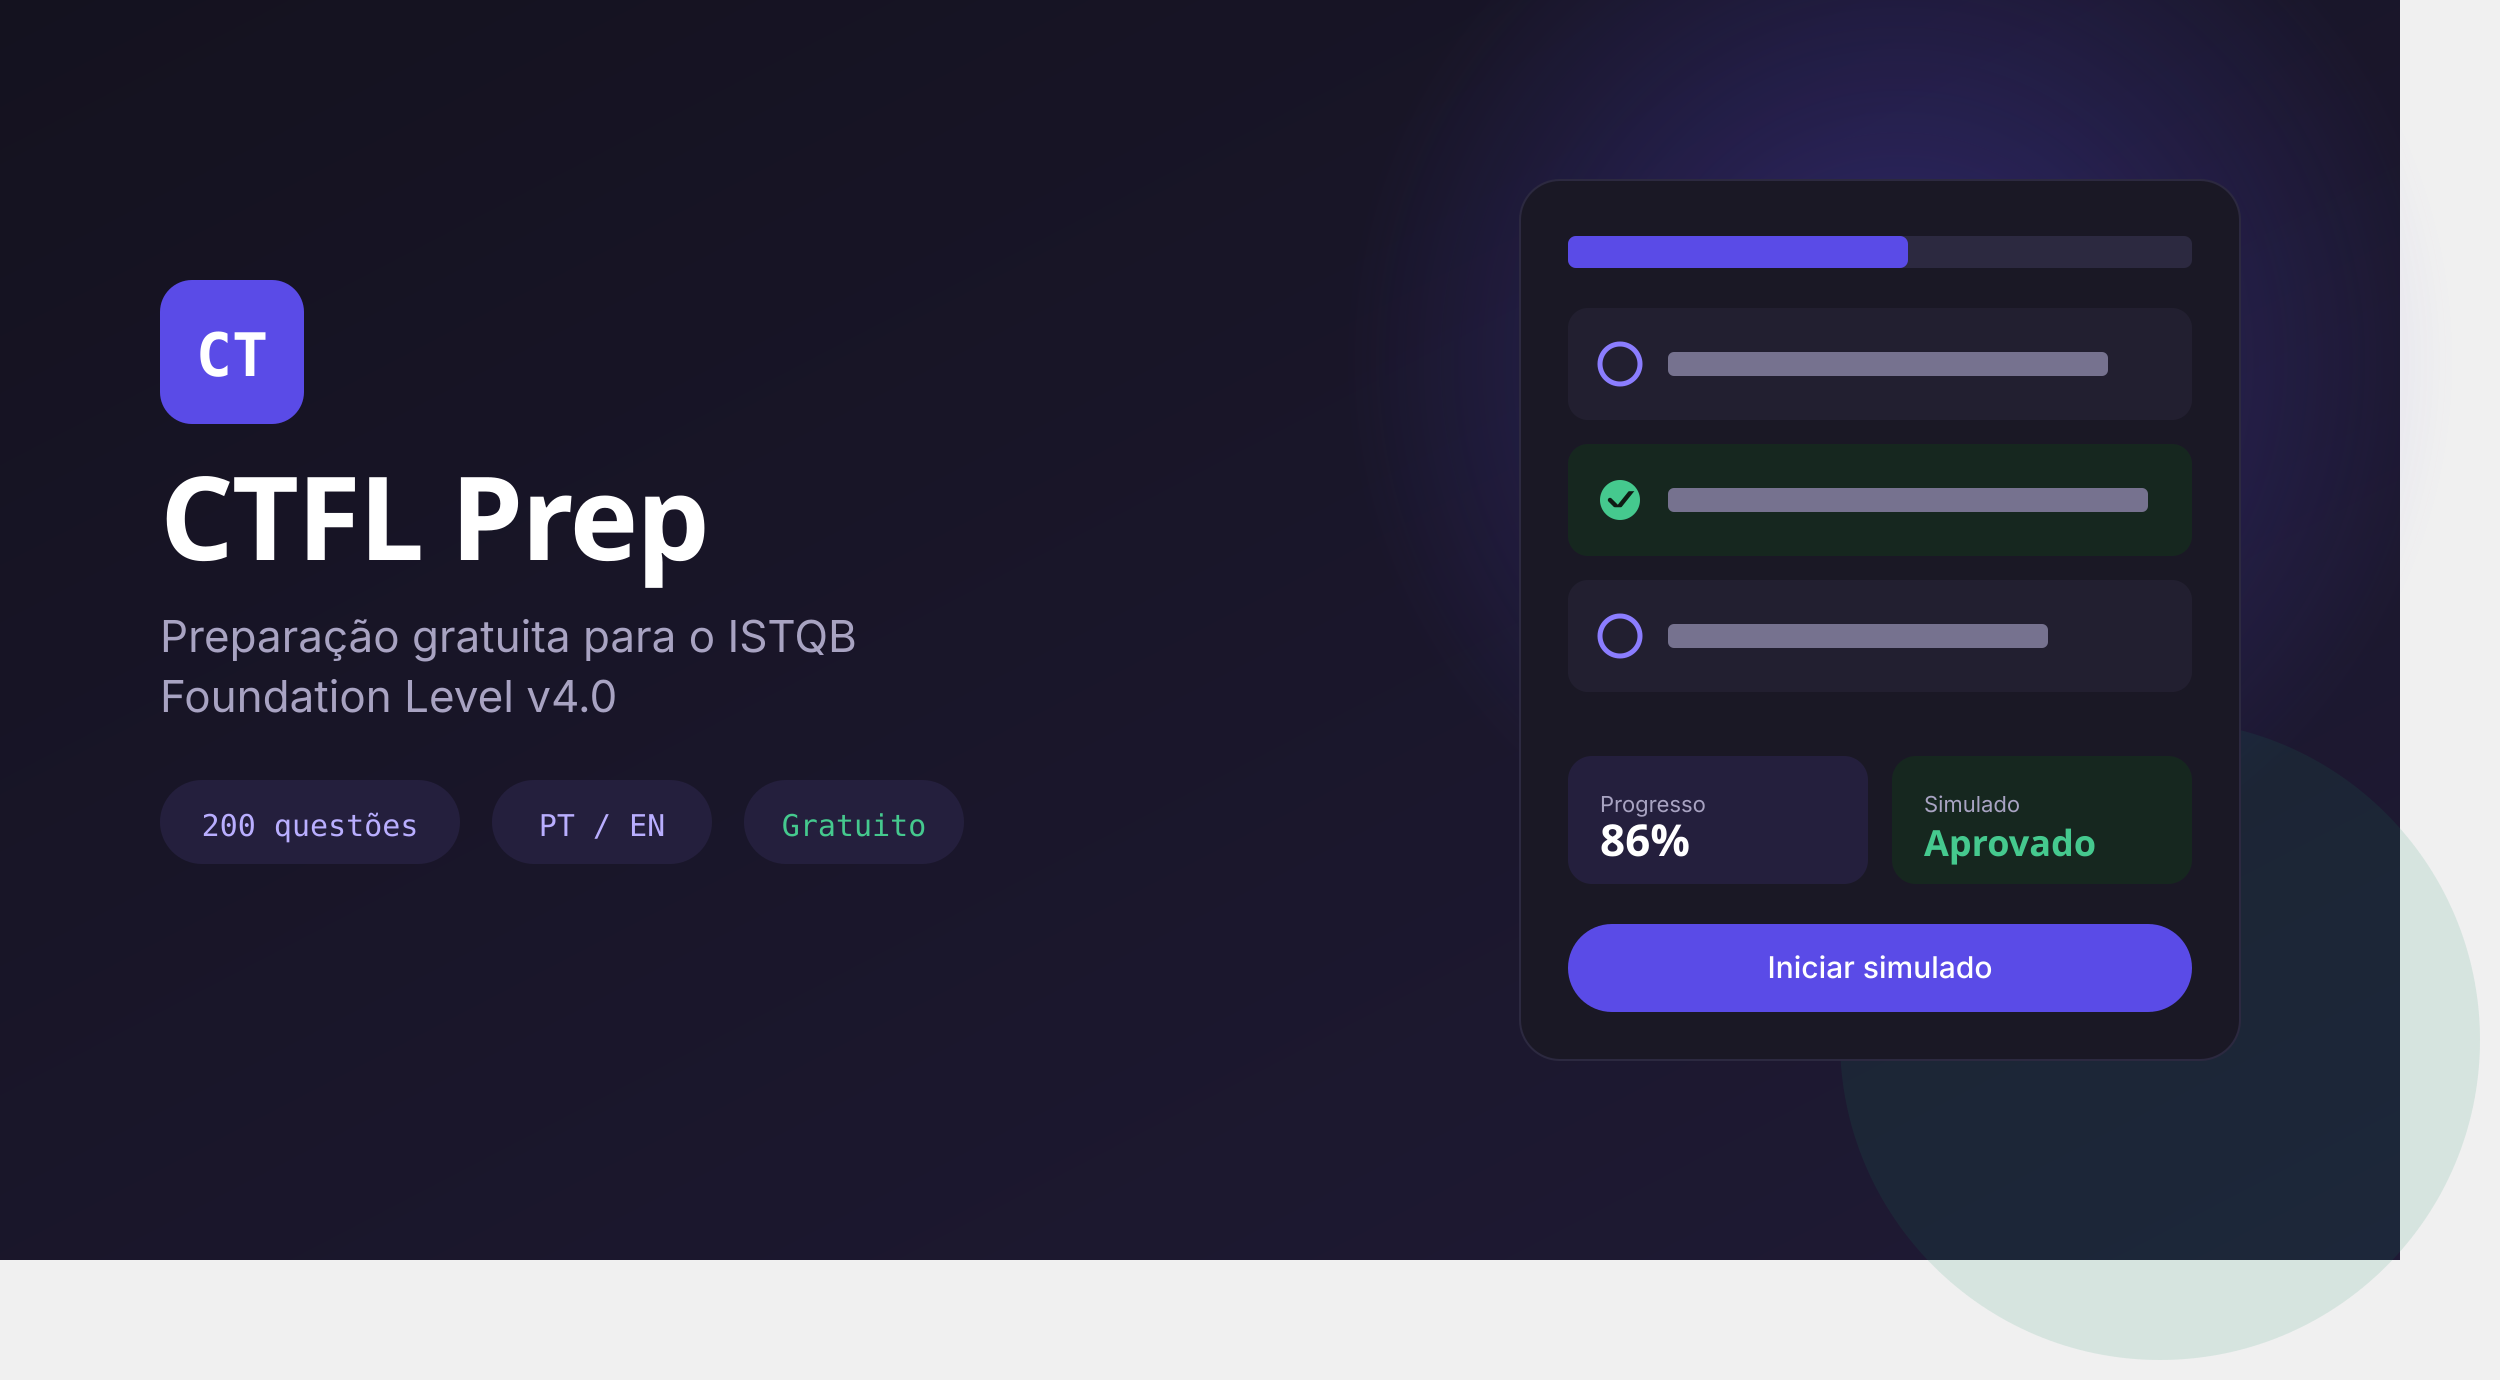
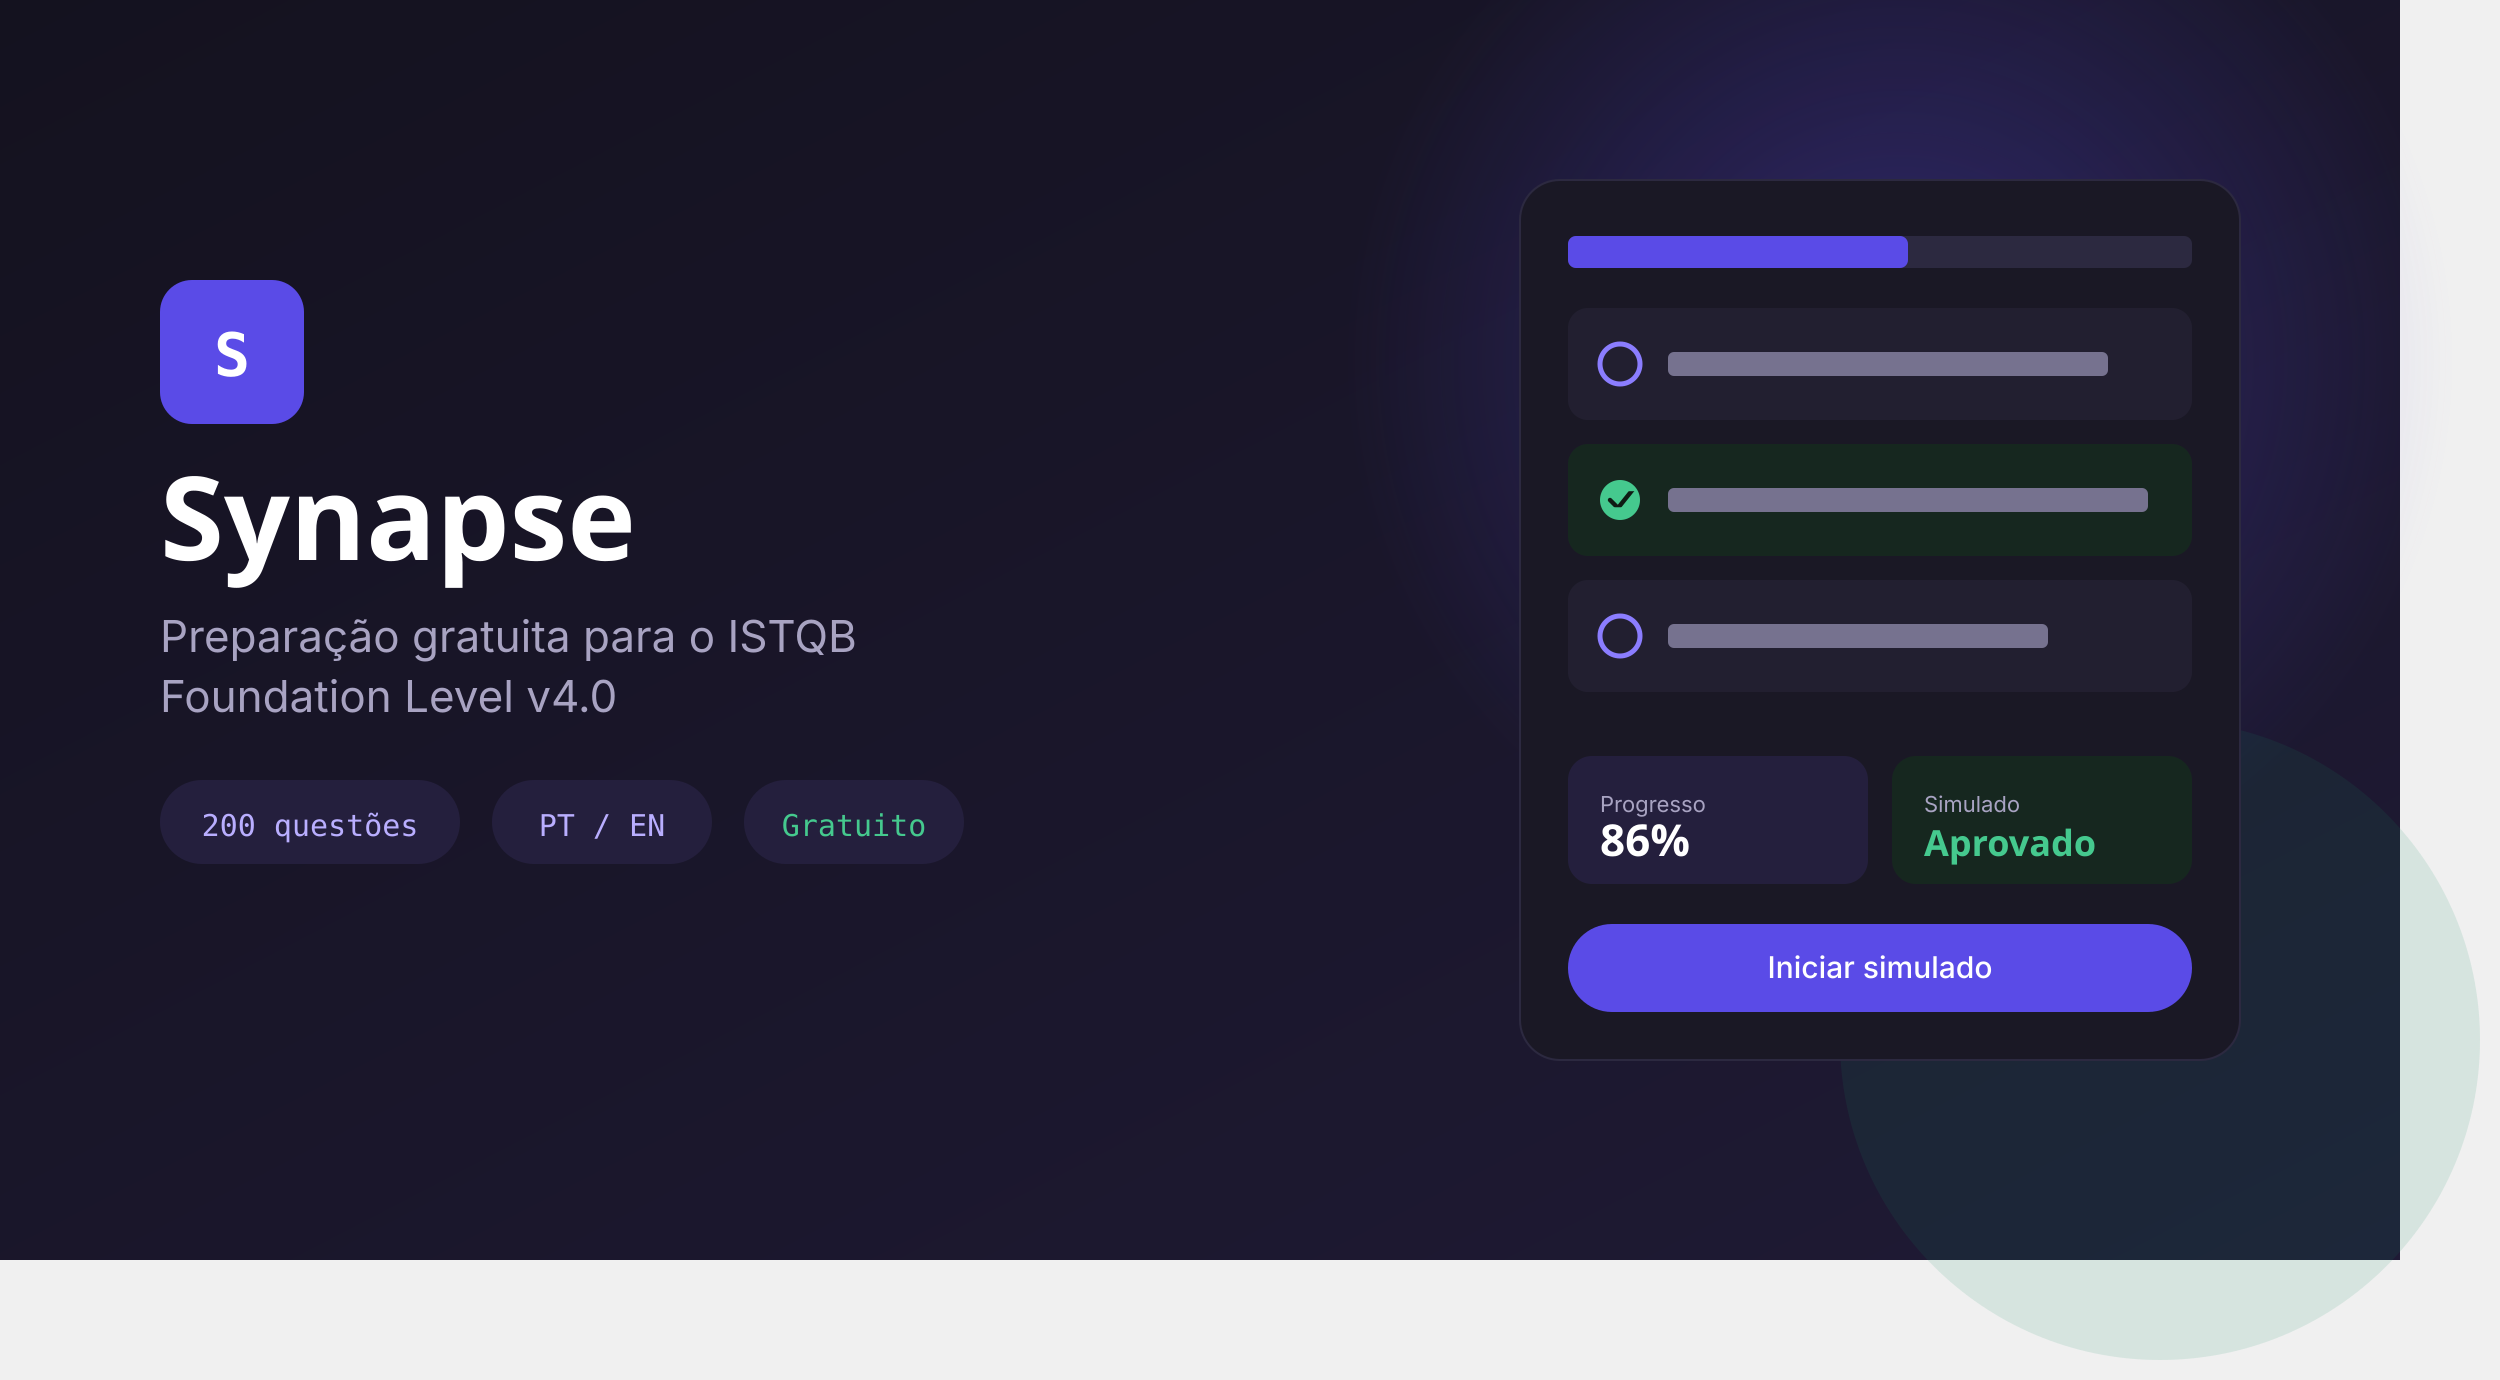
<svg xmlns="http://www.w3.org/2000/svg" width="100%" viewBox="0 0 1250 690" role="img" style="">
  <defs>
    <linearGradient id="bg" x1="0" y1="0" x2="1" y2="1">
      <stop offset="0%" stop-color="#14121f" />
      <stop offset="100%" stop-color="#1f1a35" />
    </linearGradient>
    <radialGradient id="glow1" cx="50%" cy="50%" r="50%">
      <stop offset="0%" stop-color="#5a4be7" stop-opacity="0.35" />
      <stop offset="100%" stop-color="#5a4be7" stop-opacity="0" />
    </radialGradient>
    <mask id="imagine-text-gaps-ql1v8f" maskUnits="userSpaceOnUse">
      <rect x="0" y="0" width="1250" height="690" fill="white" />
      <rect x="13.941" y="18.826" width="44.117" height="37.968" fill="black" rx="2" />
      <rect x="-4" y="85.35" width="291.128" height="70.237" fill="black" rx="2" />
      <rect x="-4" y="163.619" width="341.761" height="29.476" fill="black" rx="2" />
      <rect x="-4" y="193.619" width="224.439" height="29.476" fill="black" rx="2" />
      <rect x="16.824" y="12.413" width="116.352" height="20.984" fill="black" rx="2" />
      <rect x="185.394" y="12.413" width="71.212" height="20.984" fill="black" rx="2" />
      <rect x="306.883" y="12.413" width="80.235" height="20.984" fill="black" rx="2" />
      <rect x="36" y="303.81" width="58.103" height="16.621" fill="black" rx="2" />
      <rect x="36" y="315.619" width="52.026" height="29.476" fill="black" rx="2" />
      <rect x="12" y="15.81" width="53.83" height="15.889" fill="black" rx="2" />
      <rect x="12" y="31.016" width="91.964" height="24.752" fill="black" rx="2" />
      <rect x="123.894" y="383.413" width="112.213" height="20.984" fill="black" rx="2" />
    </mask>
  </defs>
  <rect width="1200" height="630" fill="url(#bg)" style="stroke:none;color:rgb(0, 0, 0);stroke-width:1px;stroke-linecap:butt;stroke-linejoin:miter;opacity:1;font-family:&quot;Anthropic Sans&quot;, -apple-system, &quot;system-ui&quot;, &quot;Segoe UI&quot;, sans-serif;font-size:16px;font-weight:400;text-anchor:start;dominant-baseline:auto" />
  <circle cx="950" cy="180" r="280" fill="url(#glow1)" style="stroke:none;color:rgb(0, 0, 0);stroke-width:1px;stroke-linecap:butt;stroke-linejoin:miter;opacity:1;font-family:&quot;Anthropic Sans&quot;, -apple-system, &quot;system-ui&quot;, &quot;Segoe UI&quot;, sans-serif;font-size:16px;font-weight:400;text-anchor:start;dominant-baseline:auto" />
  <circle cx="1080" cy="520" r="160" fill="#0f8a5f" opacity="0.12" style="fill:rgb(15, 138, 95);stroke:none;color:rgb(0, 0, 0);stroke-width:1px;stroke-linecap:butt;stroke-linejoin:miter;opacity:0.12;font-family:&quot;Anthropic Sans&quot;, -apple-system, &quot;system-ui&quot;, &quot;Segoe UI&quot;, sans-serif;font-size:16px;font-weight:400;text-anchor:start;dominant-baseline:auto" />
  <g transform="translate(80,140)" style="fill:rgb(0, 0, 0);stroke:none;color:rgb(0, 0, 0);stroke-width:1px;stroke-linecap:butt;stroke-linejoin:miter;opacity:1;font-family:&quot;Anthropic Sans&quot;, -apple-system, &quot;system-ui&quot;, &quot;Segoe UI&quot;, sans-serif;font-size:16px;font-weight:400;text-anchor:start;dominant-baseline:auto">
    <rect x="0" y="0" width="72" height="72" rx="16" fill="#5a4be7" style="fill:rgb(90, 75, 231);stroke:none;color:rgb(0, 0, 0);stroke-width:1px;stroke-linecap:butt;stroke-linejoin:miter;opacity:1;font-family:&quot;Anthropic Sans&quot;, -apple-system, &quot;system-ui&quot;, &quot;Segoe UI&quot;, sans-serif;font-size:16px;font-weight:400;text-anchor:start;dominant-baseline:auto" />
-     <text x="36" y="48" text-anchor="middle" font-family="'JetBrains Mono', monospace" font-size="30" font-weight="700" fill="#ffffff" style="fill:rgb(255, 255, 255);stroke:none;color:rgb(0, 0, 0);stroke-width:1px;stroke-linecap:butt;stroke-linejoin:miter;opacity:1;font-family:&quot;JetBrains Mono&quot;, monospace;font-size:30px;font-weight:700;text-anchor:middle;dominant-baseline:auto">CT</text>
-     <text x="0" y="140" font-family="'Space Grotesk', sans-serif" font-size="58" font-weight="700" fill="#ffffff" letter-spacing="-1" style="fill:rgb(255, 255, 255);stroke:none;color:rgb(0, 0, 0);stroke-width:1px;stroke-linecap:butt;stroke-linejoin:miter;opacity:1;font-family:&quot;Space Grotesk&quot;, sans-serif;font-size:58px;font-weight:700;text-anchor:start;dominant-baseline:auto">CTFL Prep</text>
+     <text x="36" y="48" text-anchor="middle" font-family="'JetBrains Mono', monospace" font-size="30" font-weight="700" fill="#ffffff">S</text>
+     <text x="0" y="140" font-family="'Space Grotesk', sans-serif" font-size="58" font-weight="700" fill="#ffffff">Synapse</text>
    <text x="0" y="186" font-family="'Inter', sans-serif" font-size="22" fill="#a8a3c2" style="fill:rgb(168, 163, 194);stroke:none;color:rgb(0, 0, 0);stroke-width:1px;stroke-linecap:butt;stroke-linejoin:miter;opacity:1;font-family:Inter, sans-serif;font-size:22px;font-weight:400;text-anchor:start;dominant-baseline:auto">Preparação gratuita para o ISTQB</text>
    <text x="0" y="216" font-family="'Inter', sans-serif" font-size="22" fill="#a8a3c2" style="fill:rgb(168, 163, 194);stroke:none;color:rgb(0, 0, 0);stroke-width:1px;stroke-linecap:butt;stroke-linejoin:miter;opacity:1;font-family:Inter, sans-serif;font-size:22px;font-weight:400;text-anchor:start;dominant-baseline:auto">Foundation Level v4.0</text>
    <g transform="translate(0,250)" style="fill:rgb(0, 0, 0);stroke:none;color:rgb(0, 0, 0);stroke-width:1px;stroke-linecap:butt;stroke-linejoin:miter;opacity:1;font-family:&quot;Anthropic Sans&quot;, -apple-system, &quot;system-ui&quot;, &quot;Segoe UI&quot;, sans-serif;font-size:16px;font-weight:400;text-anchor:start;dominant-baseline:auto">
      <rect x="0" y="0" width="150" height="42" rx="21" fill="#241f3d" style="fill:rgb(36, 31, 61);stroke:none;color:rgb(0, 0, 0);stroke-width:1px;stroke-linecap:butt;stroke-linejoin:miter;opacity:1;font-family:&quot;Anthropic Sans&quot;, -apple-system, &quot;system-ui&quot;, &quot;Segoe UI&quot;, sans-serif;font-size:16px;font-weight:400;text-anchor:start;dominant-baseline:auto" />
      <text x="75" y="28" text-anchor="middle" font-family="'JetBrains Mono', monospace" font-size="15" fill="#b9aeff" style="fill:rgb(185, 174, 255);stroke:none;color:rgb(0, 0, 0);stroke-width:1px;stroke-linecap:butt;stroke-linejoin:miter;opacity:1;font-family:&quot;JetBrains Mono&quot;, monospace;font-size:15px;font-weight:400;text-anchor:middle;dominant-baseline:auto">200 questões</text>
      <rect x="166" y="0" width="110" height="42" rx="21" fill="#241f3d" style="fill:rgb(36, 31, 61);stroke:none;color:rgb(0, 0, 0);stroke-width:1px;stroke-linecap:butt;stroke-linejoin:miter;opacity:1;font-family:&quot;Anthropic Sans&quot;, -apple-system, &quot;system-ui&quot;, &quot;Segoe UI&quot;, sans-serif;font-size:16px;font-weight:400;text-anchor:start;dominant-baseline:auto" />
      <text x="221" y="28" text-anchor="middle" font-family="'JetBrains Mono', monospace" font-size="15" fill="#b9aeff" style="fill:rgb(185, 174, 255);stroke:none;color:rgb(0, 0, 0);stroke-width:1px;stroke-linecap:butt;stroke-linejoin:miter;opacity:1;font-family:&quot;JetBrains Mono&quot;, monospace;font-size:15px;font-weight:400;text-anchor:middle;dominant-baseline:auto">PT / EN</text>
      <rect x="292" y="0" width="110" height="42" rx="21" fill="#241f3d" style="fill:rgb(36, 31, 61);stroke:none;color:rgb(0, 0, 0);stroke-width:1px;stroke-linecap:butt;stroke-linejoin:miter;opacity:1;font-family:&quot;Anthropic Sans&quot;, -apple-system, &quot;system-ui&quot;, &quot;Segoe UI&quot;, sans-serif;font-size:16px;font-weight:400;text-anchor:start;dominant-baseline:auto" />
      <text x="347" y="28" text-anchor="middle" font-family="'JetBrains Mono', monospace" font-size="15" fill="#45c98e" style="fill:rgb(69, 201, 142);stroke:none;color:rgb(0, 0, 0);stroke-width:1px;stroke-linecap:butt;stroke-linejoin:miter;opacity:1;font-family:&quot;JetBrains Mono&quot;, monospace;font-size:15px;font-weight:400;text-anchor:middle;dominant-baseline:auto">Gratuito</text>
    </g>
  </g>
  <g transform="translate(760,90)" style="fill:rgb(0, 0, 0);stroke:none;color:rgb(0, 0, 0);stroke-width:1px;stroke-linecap:butt;stroke-linejoin:miter;opacity:1;font-family:&quot;Anthropic Sans&quot;, -apple-system, &quot;system-ui&quot;, &quot;Segoe UI&quot;, sans-serif;font-size:16px;font-weight:400;text-anchor:start;dominant-baseline:auto">
    <rect x="0" y="0" width="360" height="440" rx="20" fill="#1a1825" stroke="#2c2940" stroke-width="1" style="fill:rgb(26, 24, 37);stroke:rgb(44, 41, 64);color:rgb(0, 0, 0);stroke-width:1px;stroke-linecap:butt;stroke-linejoin:miter;opacity:1;font-family:&quot;Anthropic Sans&quot;, -apple-system, &quot;system-ui&quot;, &quot;Segoe UI&quot;, sans-serif;font-size:16px;font-weight:400;text-anchor:start;dominant-baseline:auto" />
    <rect x="24" y="28" width="312" height="16" rx="4" fill="#2c2940" style="fill:rgb(44, 41, 64);stroke:none;color:rgb(0, 0, 0);stroke-width:1px;stroke-linecap:butt;stroke-linejoin:miter;opacity:1;font-family:&quot;Anthropic Sans&quot;, -apple-system, &quot;system-ui&quot;, &quot;Segoe UI&quot;, sans-serif;font-size:16px;font-weight:400;text-anchor:start;dominant-baseline:auto" />
    <rect x="24" y="28" width="170" height="16" rx="4" fill="#5a4be7" style="fill:rgb(90, 75, 231);stroke:none;color:rgb(0, 0, 0);stroke-width:1px;stroke-linecap:butt;stroke-linejoin:miter;opacity:1;font-family:&quot;Anthropic Sans&quot;, -apple-system, &quot;system-ui&quot;, &quot;Segoe UI&quot;, sans-serif;font-size:16px;font-weight:400;text-anchor:start;dominant-baseline:auto" />
    <rect x="24" y="64" width="312" height="56" rx="10" fill="#221f30" style="fill:rgb(34, 31, 48);stroke:none;color:rgb(0, 0, 0);stroke-width:1px;stroke-linecap:butt;stroke-linejoin:miter;opacity:1;font-family:&quot;Anthropic Sans&quot;, -apple-system, &quot;system-ui&quot;, &quot;Segoe UI&quot;, sans-serif;font-size:16px;font-weight:400;text-anchor:start;dominant-baseline:auto" />
    <circle cx="50" cy="92" r="10" fill="none" stroke="#8b7dff" stroke-width="2.5" style="fill:none;stroke:rgb(139, 125, 255);color:rgb(0, 0, 0);stroke-width:2.5px;stroke-linecap:butt;stroke-linejoin:miter;opacity:1;font-family:&quot;Anthropic Sans&quot;, -apple-system, &quot;system-ui&quot;, &quot;Segoe UI&quot;, sans-serif;font-size:16px;font-weight:400;text-anchor:start;dominant-baseline:auto" />
    <rect x="74" y="86" width="220" height="12" rx="3" fill="#76728f" style="fill:rgb(118, 114, 143);stroke:none;color:rgb(0, 0, 0);stroke-width:1px;stroke-linecap:butt;stroke-linejoin:miter;opacity:1;font-family:&quot;Anthropic Sans&quot;, -apple-system, &quot;system-ui&quot;, &quot;Segoe UI&quot;, sans-serif;font-size:16px;font-weight:400;text-anchor:start;dominant-baseline:auto" />
    <rect x="24" y="132" width="312" height="56" rx="10" fill="#16271f" style="fill:rgb(22, 39, 31);stroke:none;color:rgb(0, 0, 0);stroke-width:1px;stroke-linecap:butt;stroke-linejoin:miter;opacity:1;font-family:&quot;Anthropic Sans&quot;, -apple-system, &quot;system-ui&quot;, &quot;Segoe UI&quot;, sans-serif;font-size:16px;font-weight:400;text-anchor:start;dominant-baseline:auto" />
    <circle cx="50" cy="160" r="10" fill="#45c98e" style="fill:rgb(69, 201, 142);stroke:none;color:rgb(0, 0, 0);stroke-width:1px;stroke-linecap:butt;stroke-linejoin:miter;opacity:1;font-family:&quot;Anthropic Sans&quot;, -apple-system, &quot;system-ui&quot;, &quot;Segoe UI&quot;, sans-serif;font-size:16px;font-weight:400;text-anchor:start;dominant-baseline:auto" />
    <path d="M45 160 L49 164 L57 154" fill="none" stroke="#0f1c14" stroke-width="2.2" stroke-linecap="round" stroke-linejoin="round" mask="url(#imagine-text-gaps-ql1v8f)" style="fill:none;stroke:rgb(15, 28, 20);color:rgb(0, 0, 0);stroke-width:2.2px;stroke-linecap:round;stroke-linejoin:round;opacity:1;font-family:&quot;Anthropic Sans&quot;, -apple-system, &quot;system-ui&quot;, &quot;Segoe UI&quot;, sans-serif;font-size:16px;font-weight:400;text-anchor:start;dominant-baseline:auto" />
    <rect x="74" y="154" width="240" height="12" rx="3" fill="#76728f" style="fill:rgb(118, 114, 143);stroke:none;color:rgb(0, 0, 0);stroke-width:1px;stroke-linecap:butt;stroke-linejoin:miter;opacity:1;font-family:&quot;Anthropic Sans&quot;, -apple-system, &quot;system-ui&quot;, &quot;Segoe UI&quot;, sans-serif;font-size:16px;font-weight:400;text-anchor:start;dominant-baseline:auto" />
    <rect x="24" y="200" width="312" height="56" rx="10" fill="#221f30" style="fill:rgb(34, 31, 48);stroke:none;color:rgb(0, 0, 0);stroke-width:1px;stroke-linecap:butt;stroke-linejoin:miter;opacity:1;font-family:&quot;Anthropic Sans&quot;, -apple-system, &quot;system-ui&quot;, &quot;Segoe UI&quot;, sans-serif;font-size:16px;font-weight:400;text-anchor:start;dominant-baseline:auto" />
    <circle cx="50" cy="228" r="10" fill="none" stroke="#8b7dff" stroke-width="2.5" style="fill:none;stroke:rgb(139, 125, 255);color:rgb(0, 0, 0);stroke-width:2.5px;stroke-linecap:butt;stroke-linejoin:miter;opacity:1;font-family:&quot;Anthropic Sans&quot;, -apple-system, &quot;system-ui&quot;, &quot;Segoe UI&quot;, sans-serif;font-size:16px;font-weight:400;text-anchor:start;dominant-baseline:auto" />
    <rect x="74" y="222" width="190" height="12" rx="3" fill="#76728f" style="fill:rgb(118, 114, 143);stroke:none;color:rgb(0, 0, 0);stroke-width:1px;stroke-linecap:butt;stroke-linejoin:miter;opacity:1;font-family:&quot;Anthropic Sans&quot;, -apple-system, &quot;system-ui&quot;, &quot;Segoe UI&quot;, sans-serif;font-size:16px;font-weight:400;text-anchor:start;dominant-baseline:auto" />
    <rect x="24" y="288" width="150" height="64" rx="12" fill="#241f3d" style="fill:rgb(36, 31, 61);stroke:none;color:rgb(0, 0, 0);stroke-width:1px;stroke-linecap:butt;stroke-linejoin:miter;opacity:1;font-family:&quot;Anthropic Sans&quot;, -apple-system, &quot;system-ui&quot;, &quot;Segoe UI&quot;, sans-serif;font-size:16px;font-weight:400;text-anchor:start;dominant-baseline:auto" />
    <text x="40" y="316" font-family="'Inter', sans-serif" font-size="11" fill="#a8a3c2" style="fill:rgb(168, 163, 194);stroke:none;color:rgb(0, 0, 0);stroke-width:1px;stroke-linecap:butt;stroke-linejoin:miter;opacity:1;font-family:Inter, sans-serif;font-size:11px;font-weight:400;text-anchor:start;dominant-baseline:auto">Progresso</text>
    <text x="40" y="338" font-family="'Space Grotesk', sans-serif" font-size="22" font-weight="700" fill="#ffffff" style="fill:rgb(255, 255, 255);stroke:none;color:rgb(0, 0, 0);stroke-width:1px;stroke-linecap:butt;stroke-linejoin:miter;opacity:1;font-family:&quot;Space Grotesk&quot;, sans-serif;font-size:22px;font-weight:700;text-anchor:start;dominant-baseline:auto">86%</text>
    <g transform="translate(186,288)" style="fill:rgb(0, 0, 0);stroke:none;color:rgb(0, 0, 0);stroke-width:1px;stroke-linecap:butt;stroke-linejoin:miter;opacity:1;font-family:&quot;Anthropic Sans&quot;, -apple-system, &quot;system-ui&quot;, &quot;Segoe UI&quot;, sans-serif;font-size:16px;font-weight:400;text-anchor:start;dominant-baseline:auto">
      <rect x="0" y="0" width="150" height="64" rx="12" fill="#16271f" style="fill:rgb(22, 39, 31);stroke:none;color:rgb(0, 0, 0);stroke-width:1px;stroke-linecap:butt;stroke-linejoin:miter;opacity:1;font-family:&quot;Anthropic Sans&quot;, -apple-system, &quot;system-ui&quot;, &quot;Segoe UI&quot;, sans-serif;font-size:16px;font-weight:400;text-anchor:start;dominant-baseline:auto" />
      <text x="16" y="28" font-family="'Inter', sans-serif" font-size="11" fill="#a8a3c2" style="fill:rgb(168, 163, 194);stroke:none;color:rgb(0, 0, 0);stroke-width:1px;stroke-linecap:butt;stroke-linejoin:miter;opacity:1;font-family:Inter, sans-serif;font-size:11px;font-weight:400;text-anchor:start;dominant-baseline:auto">Simulado</text>
      <text x="16" y="50" font-family="'Space Grotesk', sans-serif" font-size="18" font-weight="700" fill="#45c98e" style="fill:rgb(69, 201, 142);stroke:none;color:rgb(0, 0, 0);stroke-width:1px;stroke-linecap:butt;stroke-linejoin:miter;opacity:1;font-family:&quot;Space Grotesk&quot;, sans-serif;font-size:18px;font-weight:700;text-anchor:start;dominant-baseline:auto">Aprovado</text>
    </g>
    <rect x="24" y="372" width="312" height="44" rx="22" fill="#5a4be7" style="fill:rgb(90, 75, 231);stroke:none;color:rgb(0, 0, 0);stroke-width:1px;stroke-linecap:butt;stroke-linejoin:miter;opacity:1;font-family:&quot;Anthropic Sans&quot;, -apple-system, &quot;system-ui&quot;, &quot;Segoe UI&quot;, sans-serif;font-size:16px;font-weight:400;text-anchor:start;dominant-baseline:auto" />
    <text x="180" y="399" text-anchor="middle" font-family="'Inter', sans-serif" font-size="15" font-weight="500" fill="#ffffff" style="fill:rgb(255, 255, 255);stroke:none;color:rgb(0, 0, 0);stroke-width:1px;stroke-linecap:butt;stroke-linejoin:miter;opacity:1;font-family:Inter, sans-serif;font-size:15px;font-weight:500;text-anchor:middle;dominant-baseline:auto">Iniciar simulado</text>
  </g>
</svg>
